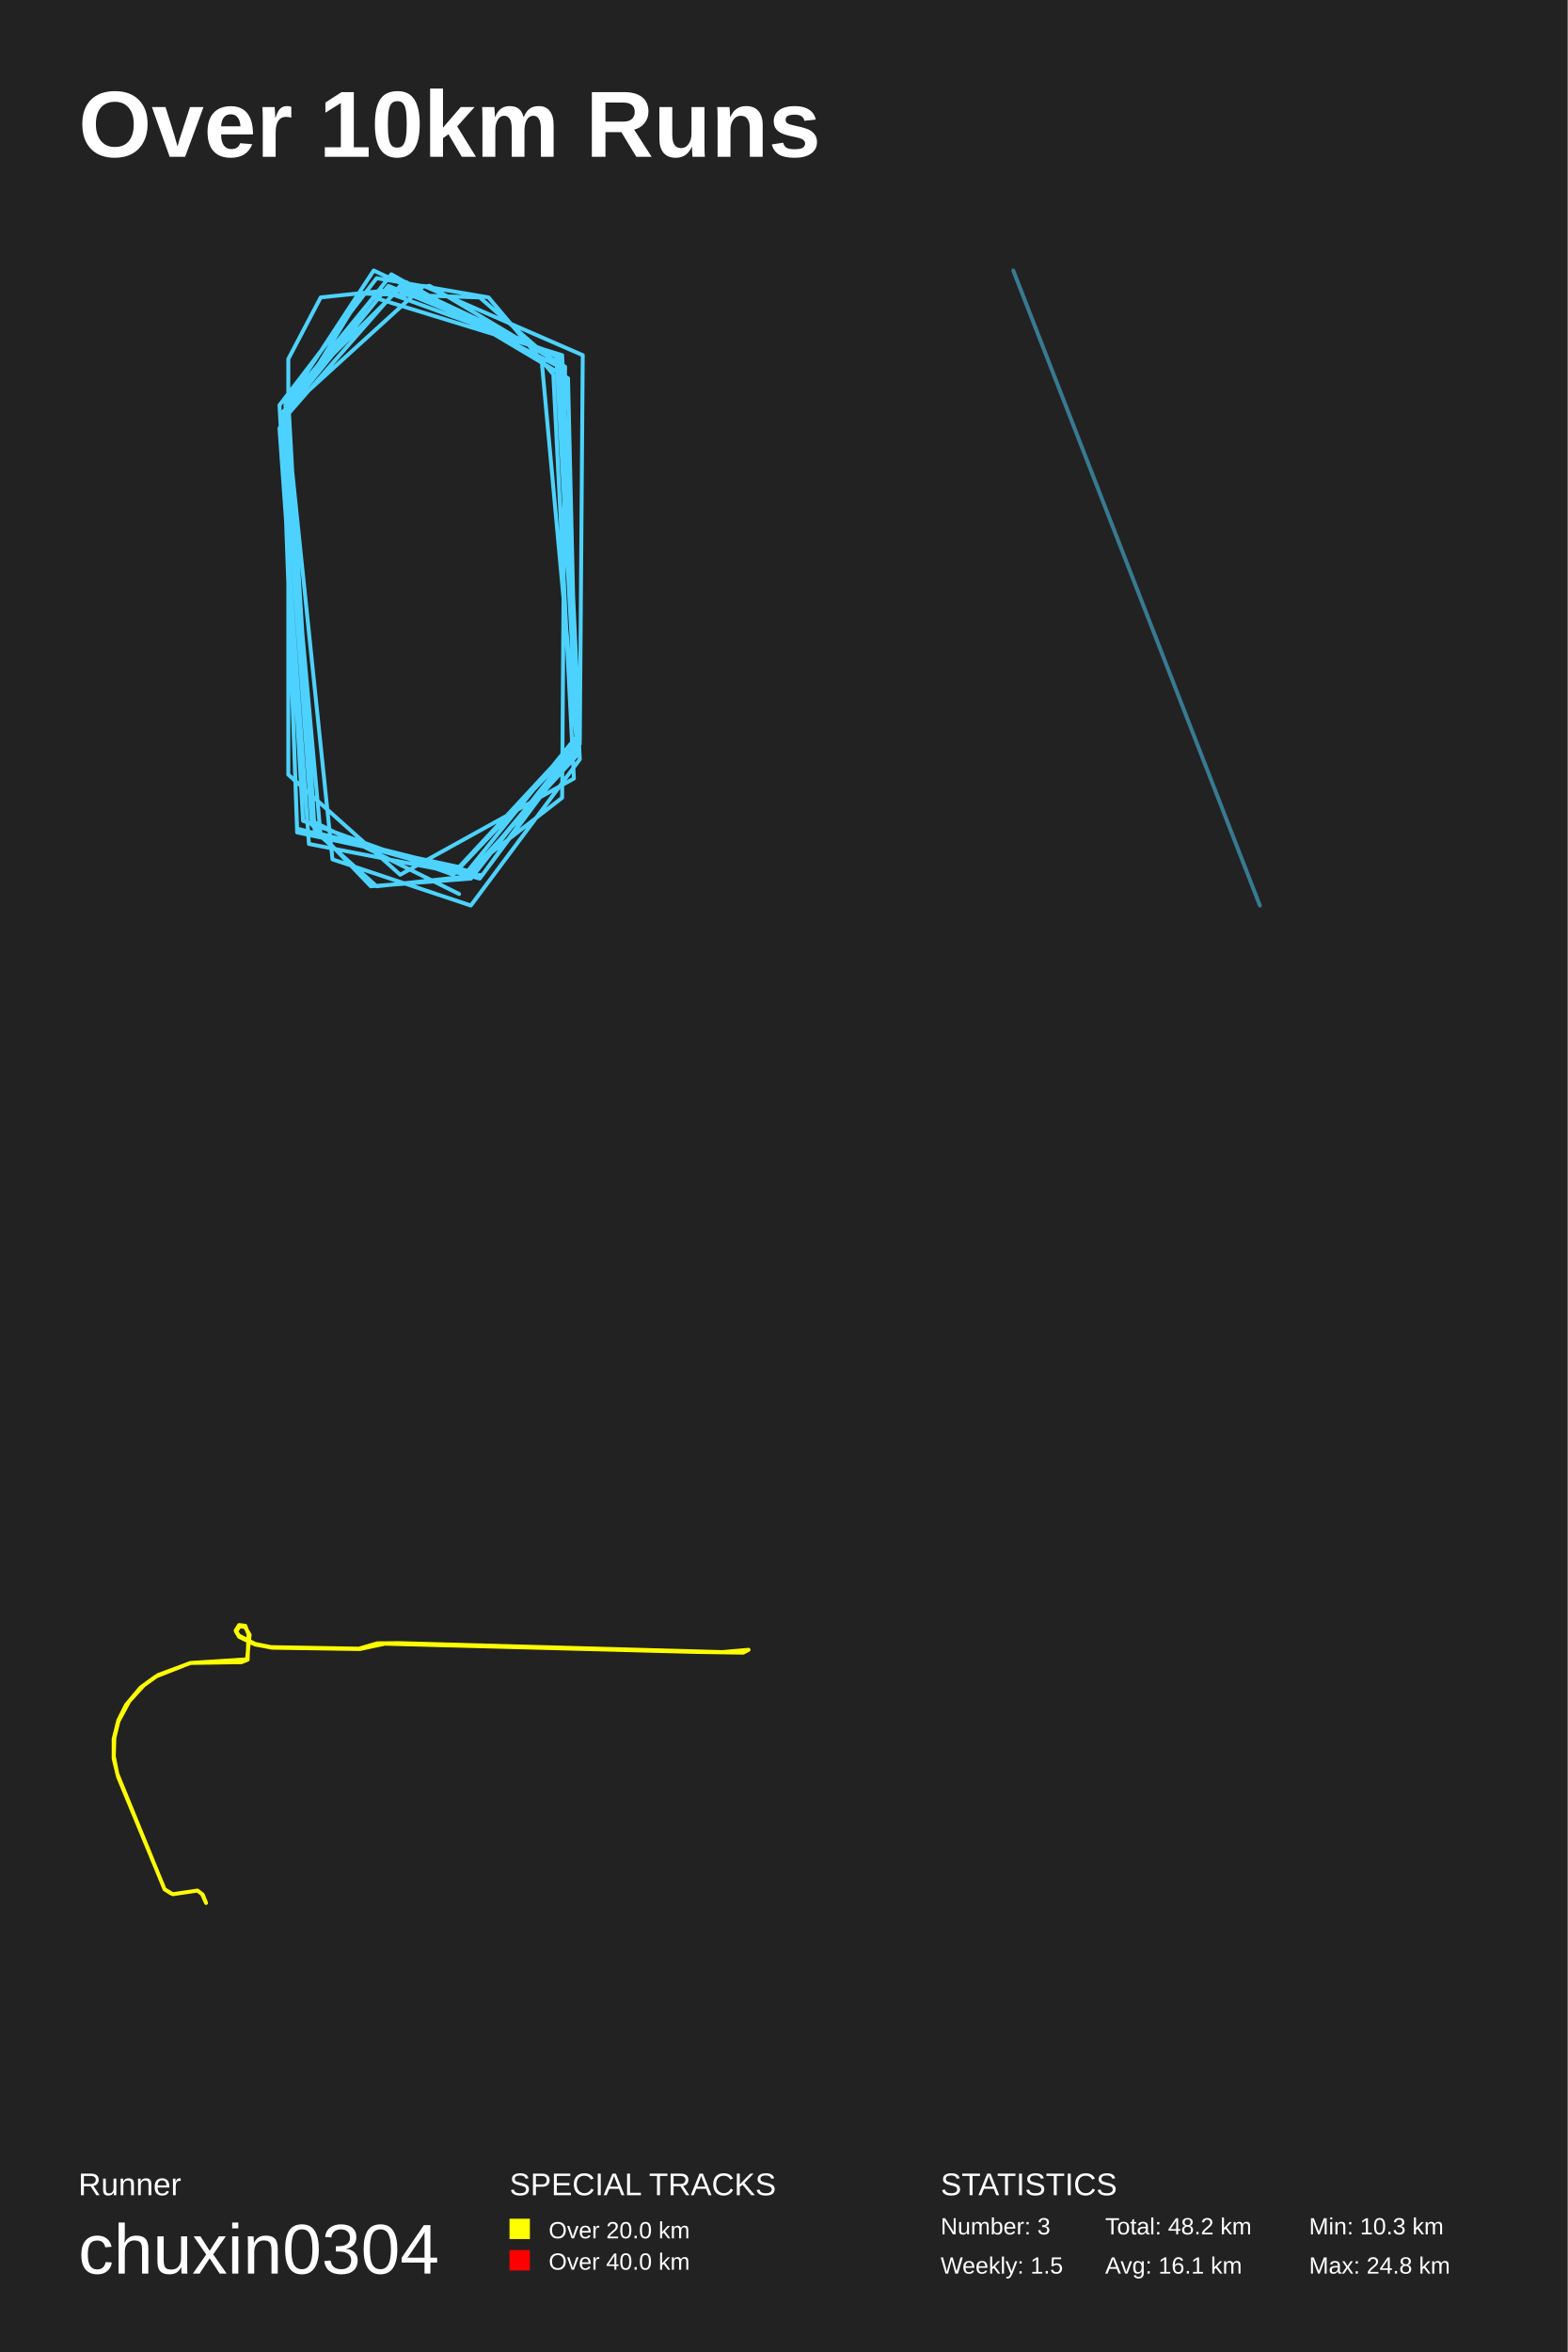
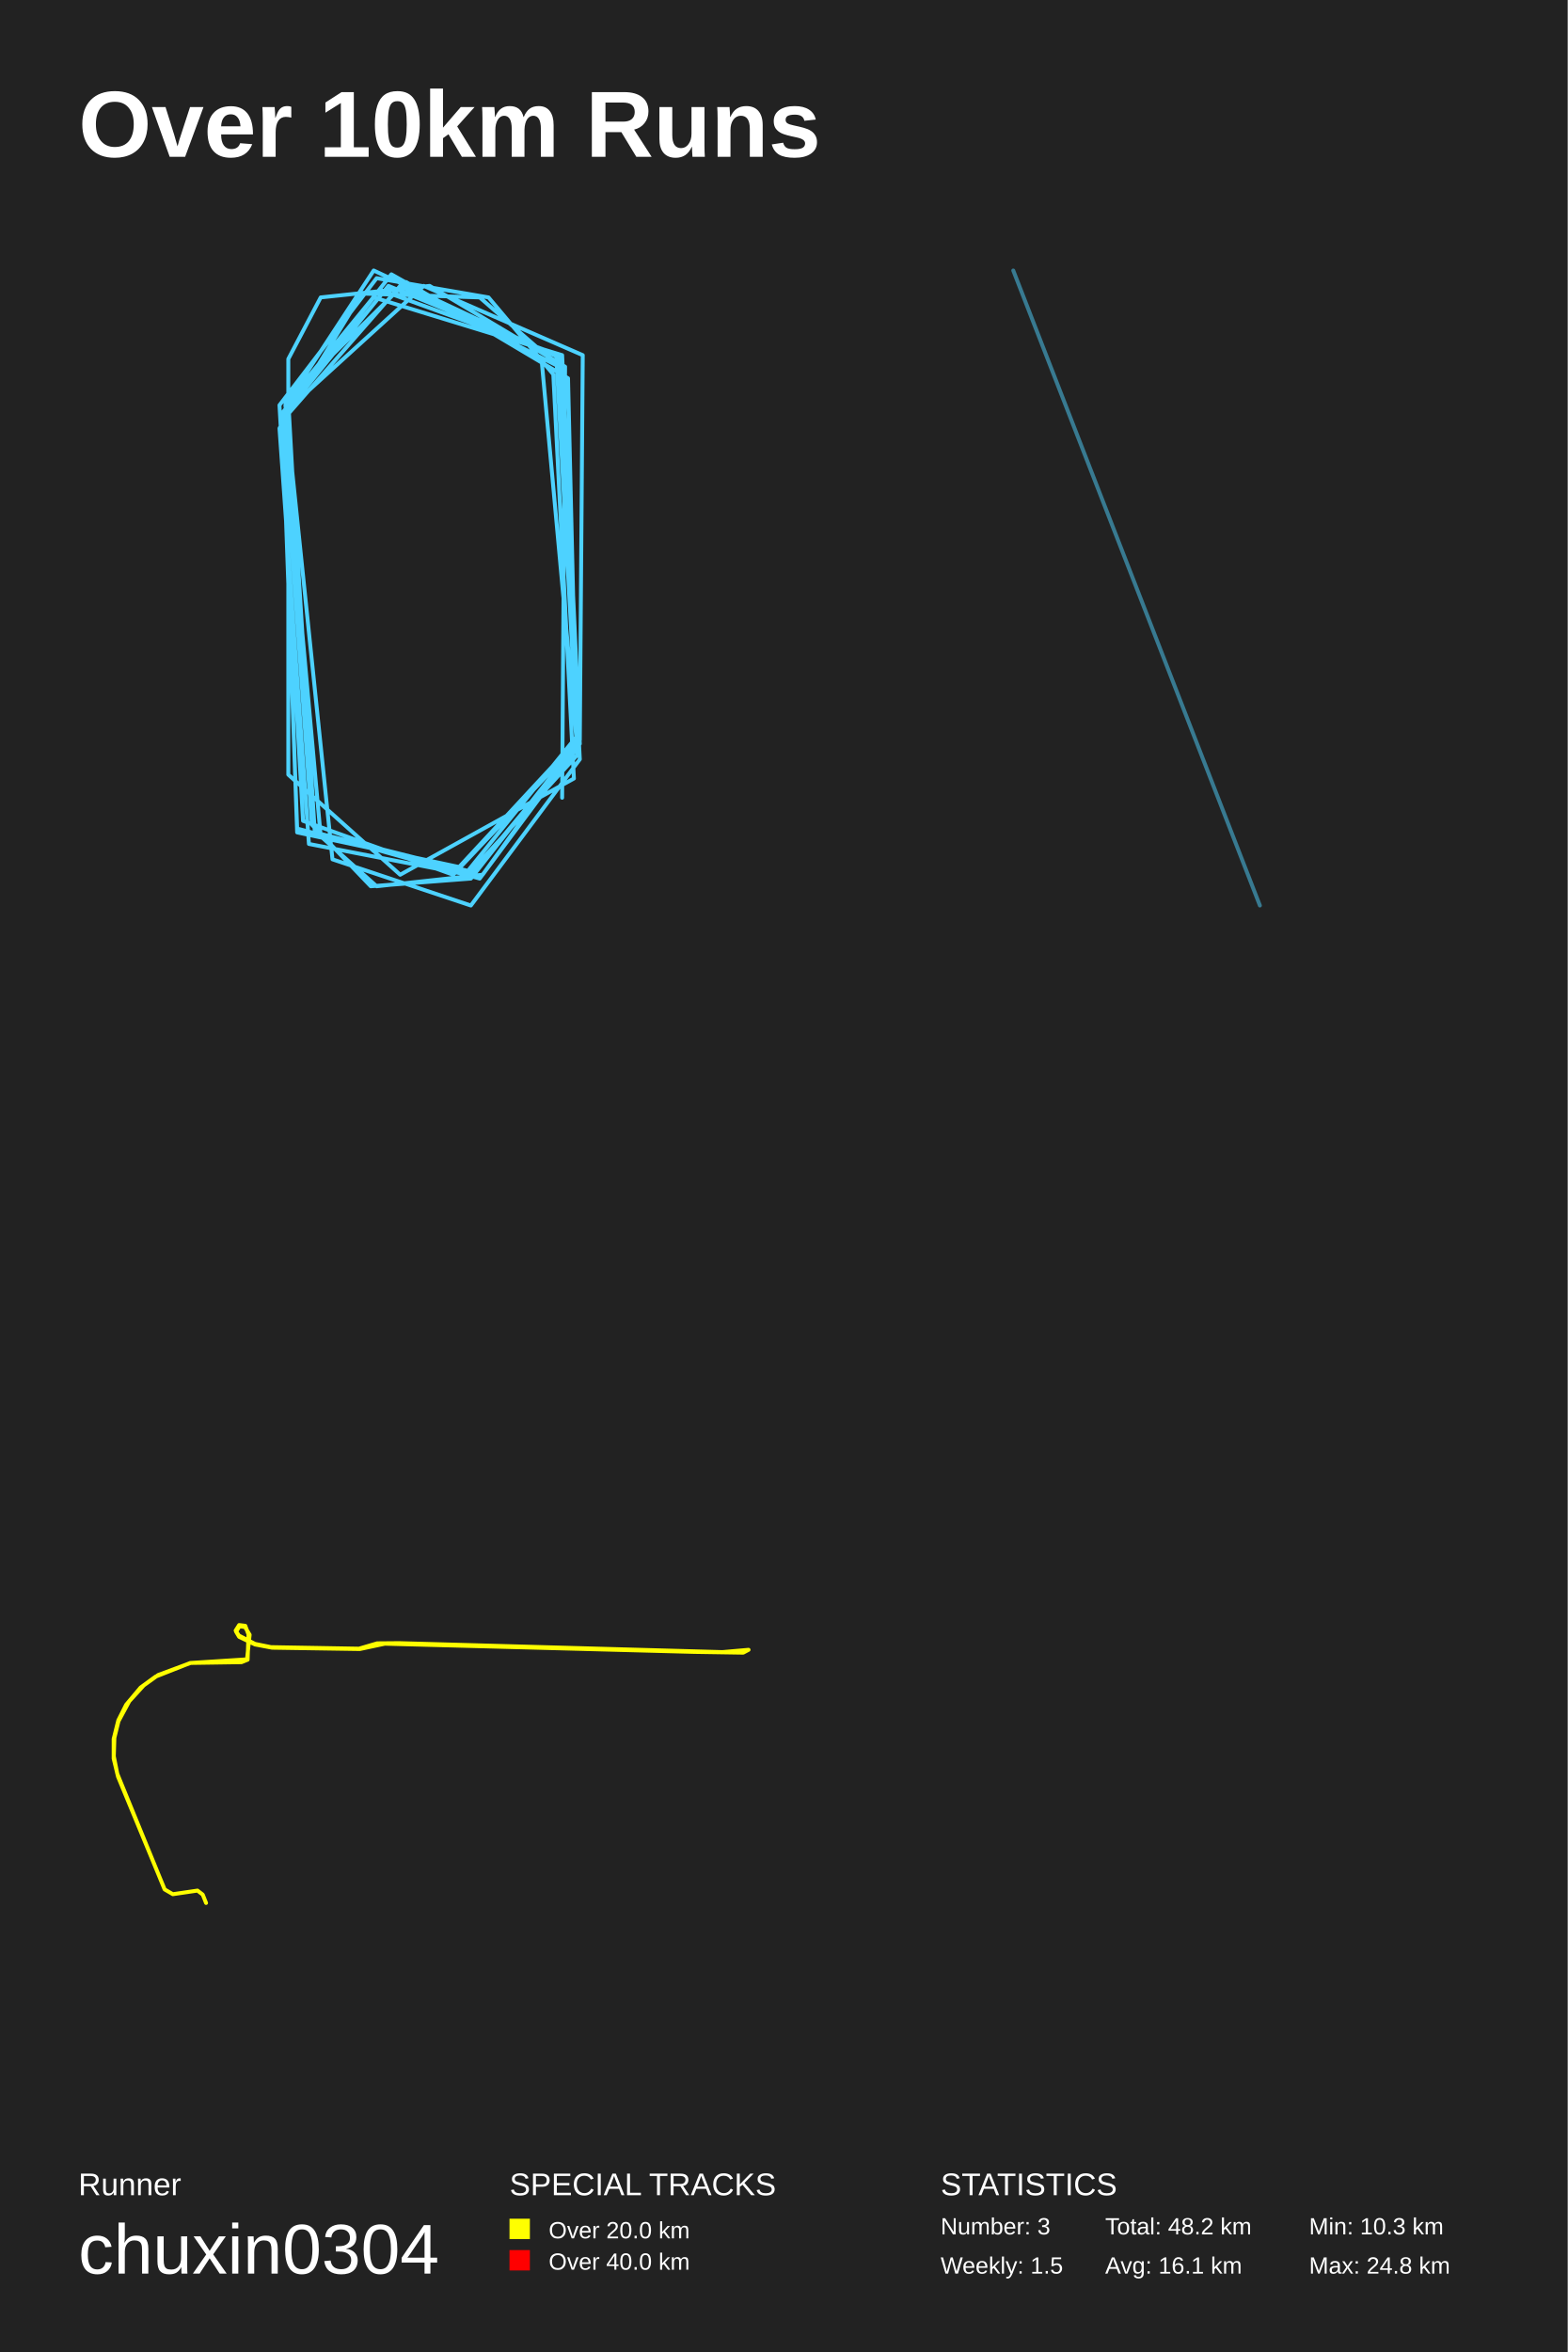
<svg xmlns="http://www.w3.org/2000/svg" baseProfile="full" height="300mm" version="1.1" viewBox="0,0,200,300" width="200mm">
  <defs />
  <rect fill="#222222" height="300" width="200" x="0" y="0" />
  <text fill="#FFFFFF" style="font-size:12px; font-family:Arial; font-weight:bold;" x="10" y="20">Over 10km Runs</text>
  <text fill="#FFFFFF" style="font-size:4px; font-family:Arial" x="10" y="280">Runner</text>
  <text fill="#FFFFFF" style="font-size:9px; font-family:Arial" x="10" y="290">chuxin0304</text>
  <text fill="#FFFFFF" style="font-size:4px; font-family:Arial" x="65" y="280">SPECIAL TRACKS</text>
  <rect fill="yellow" height="2.6" width="2.6" x="65" y="283" />
  <text fill="#FFFFFF" style="font-size:3px; font-family:Arial" x="70" y="285.5">Over 20.0 km</text>
  <rect fill="red" height="2.6" width="2.6" x="65" y="287" />
  <text fill="#FFFFFF" style="font-size:3px; font-family:Arial" x="70" y="289.5">Over 40.0 km</text>
  <text fill="#FFFFFF" style="font-size:4px; font-family:Arial" x="120" y="280">STATISTICS</text>
  <text fill="#FFFFFF" style="font-size:3px; font-family:Arial" x="120" y="285">Number: 3</text>
  <text fill="#FFFFFF" style="font-size:3px; font-family:Arial" x="120" y="290">Weekly: 1.5</text>
  <text fill="#FFFFFF" style="font-size:3px; font-family:Arial" x="141" y="285">Total: 48.2 km</text>
  <text fill="#FFFFFF" style="font-size:3px; font-family:Arial" x="141" y="290">Avg: 16.1 km</text>
  <text fill="#FFFFFF" style="font-size:3px; font-family:Arial" x="167" y="285">Min: 10.3 km</text>
  <text fill="#FFFFFF" style="font-size:3px; font-family:Arial" x="167" y="290">Max: 24.8 km</text>
-   <polyline fill="none" opacity="1" points="61.574,109.609 71.716,101.755 72.092,46.773 54.812,36.464 40.914,37.936 36.782,45.791 36.782,98.809 51.056,111.573 73.218,99.3 70.589,47.755 62.325,37.936 48.051,35.482 35.655,51.682 38.66,104.7 57.817,111.573 73.594,94.882 69.086,45.791 49.929,34.991 36.03,52.664 37.908,106.173 58.569,110.591 73.594,94.391 71.34,46.773 51.056,36.464 36.03,53.646 37.908,105.682 60.071,111.573 73.594,95.373 71.34,46.773 61.198,37.936 46.173,37.445 35.655,54.627 39.411,107.646 59.695,111.573 73.594,96.355 72.467,48.246 51.807,35.973 36.406,51.191 40.162,106.173 59.695,111.082 73.594,93.9 70.965,45.3 49.553,36.464 36.03,53.155 39.787,105.191 47.299,113.045 60.071,112.064 73.97,94.391 74.345,45.3 54.061,36.464 36.782,52.173 40.162,106.173 61.198,112.064 73.97,94.882 71.716,45.3 47.675,37.936 36.03,52.664 40.914,106.664 48.051,113.045 61.574,111.573 73.97,94.391 71.716,45.791 47.675,34.5 36.406,51.682 42.416,109.609 60.071,115.5 73.97,96.846 71.34,45.3 48.426,36.955 36.782,51.191 39.787,104.7 58.569,114.027" stroke="#4DD2FF" stroke-dasharray="none" stroke-linecap="round" stroke-linejoin="round" stroke-width="0.5" />
-   <polyline fill="none" opacity="0.5" points="160.732,115.5 129.268,34.5 160.732,115.5 129.268,34.5 160.732,115.5 129.268,34.5 160.732,115.5 129.268,34.5 160.732,115.5 129.268,34.5 160.732,115.5 129.268,34.5 160.732,115.5 129.268,34.5 160.732,115.5 129.268,34.5 160.732,115.5 129.268,34.5 160.732,115.5 129.268,34.5 160.732,115.5 129.268,34.5 160.732,115.5 129.268,34.5 160.732,115.5 129.268,34.5 160.732,115.5 129.268,34.5 160.732,115.5 129.268,34.5 160.732,115.5 129.268,34.5 160.732,115.5 129.268,34.5 160.732,115.5 129.268,34.5 160.732,115.5 129.268,34.5 160.732,115.5 129.268,34.5 160.732,115.5 129.268,34.5 160.732,115.5 129.268,34.5 160.732,115.5 129.268,34.5 160.732,115.5 129.268,34.5 160.732,115.5 129.268,34.5 160.732,115.5 129.268,34.5 160.732,115.5 129.268,34.5 160.732,115.5 129.268,34.5 160.732,115.5 129.268,34.5 160.732,115.5 129.268,34.5 160.732,115.5 129.268,34.5 160.732,115.5 129.268,34.5 160.732,115.5 129.268,34.5 160.732,115.5 129.268,34.5 160.732,115.5 129.268,34.5 160.732,115.5 129.268,34.5 160.732,115.5 129.268,34.5 160.732,115.5 129.268,34.5 160.732,115.5 129.268,34.5 160.732,115.5 129.268,34.5 160.732,115.5 129.268,34.5 160.732,115.5 129.268,34.5 160.732,115.5 129.268,34.5 160.732,115.5 129.268,34.5 160.732,115.5 129.268,34.5 160.732,115.5 129.268,34.5 160.732,115.5 129.268,34.5 160.732,115.5 129.268,34.5 160.732,115.5 129.268,34.5 160.732,115.5 129.268,34.5 160.732,115.5 129.268,34.5 160.732,115.5 129.268,34.5 160.732,115.5 129.268,34.5 160.732,115.5 129.268,34.5 160.732,115.5 129.268,34.5 160.732,115.5 129.268,34.5 160.732,115.5 129.268,34.5 160.732,115.5 129.268,34.5 160.732,115.5 129.268,34.5 160.732,115.5 129.268,34.5 160.732,115.5 129.268,34.5 160.732,115.5 129.268,34.5 160.732,115.5 129.268,34.5 160.732,115.5 129.268,34.5 160.732,115.5 129.268,34.5" stroke="#4DD2FF" stroke-dasharray="1,0.5" stroke-linecap="round" stroke-linejoin="round" stroke-width="0.5" />
-   <polyline fill="none" opacity="1" points="21.864,241.534 20.99,240.975 14.965,226.252 14.519,224.017 14.593,221.66 15.114,219.546 16.49,216.995 18.331,214.978 20.19,213.642 24.318,212.111 31.514,211.649 31.849,208.515 31.254,207.519 30.548,207.446 30.12,208.126 30.51,208.782 32.537,209.754 34.713,210.167 45.907,210.337 49.087,209.657 88.601,210.702 94.812,210.799 95.5,210.434 92.153,210.726 50.928,209.584 48.12,209.608 45.795,210.289 34.564,210.094 32.537,209.681 30.473,208.612 30.064,207.98 30.51,207.276 31.291,207.373 31.7,208.466 31.589,211.698 30.808,212.014 24.281,212.111 19.837,213.861 17.94,215.246 16.099,217.432 15.095,219.425 14.5,221.806 14.5,224.308 15.058,226.617 21.008,241 22.05,241.607 25.192,241.145 25.862,241.656 26.289,242.724 25.787,241.607" stroke="yellow" stroke-dasharray="none" stroke-linecap="round" stroke-linejoin="round" stroke-width="0.5" />
+   <polyline fill="none" opacity="1" points="71.716,101.755 72.092,46.773 54.812,36.464 40.914,37.936 36.782,45.791 36.782,98.809 51.056,111.573 73.218,99.3 70.589,47.755 62.325,37.936 48.051,35.482 35.655,51.682 38.66,104.7 57.817,111.573 73.594,94.882 69.086,45.791 49.929,34.991 36.03,52.664 37.908,106.173 58.569,110.591 73.594,94.391 71.34,46.773 51.056,36.464 36.03,53.646 37.908,105.682 60.071,111.573 73.594,95.373 71.34,46.773 61.198,37.936 46.173,37.445 35.655,54.627 39.411,107.646 59.695,111.573 73.594,96.355 72.467,48.246 51.807,35.973 36.406,51.191 40.162,106.173 59.695,111.082 73.594,93.9 70.965,45.3 49.553,36.464 36.03,53.155 39.787,105.191 47.299,113.045 60.071,112.064 73.97,94.391 74.345,45.3 54.061,36.464 36.782,52.173 40.162,106.173 61.198,112.064 73.97,94.882 71.716,45.3 47.675,37.936 36.03,52.664 40.914,106.664 48.051,113.045 61.574,111.573 73.97,94.391 71.716,45.791 47.675,34.5 36.406,51.682 42.416,109.609 60.071,115.5 73.97,96.846 71.34,45.3 48.426,36.955 36.782,51.191 39.787,104.7" stroke="#4DD2FF" stroke-dasharray="none" stroke-linecap="round" stroke-linejoin="round" stroke-width="0.5" />
+   <polyline fill="none" opacity="0.5" points="129.268,34.5 160.732,115.5 129.268,34.5 160.732,115.5 129.268,34.5 160.732,115.5 129.268,34.5 160.732,115.5 129.268,34.5 160.732,115.5 129.268,34.5 160.732,115.5 129.268,34.5 160.732,115.5 129.268,34.5 160.732,115.5 129.268,34.5 160.732,115.5 129.268,34.5 160.732,115.5 129.268,34.5 160.732,115.5 129.268,34.5 160.732,115.5 129.268,34.5 160.732,115.5 129.268,34.5 160.732,115.5 129.268,34.5 160.732,115.5 129.268,34.5 160.732,115.5 129.268,34.5 160.732,115.5 129.268,34.5 160.732,115.5 129.268,34.5 160.732,115.5 129.268,34.5 160.732,115.5 129.268,34.5 160.732,115.5 129.268,34.5 160.732,115.5 129.268,34.5 160.732,115.5 129.268,34.5 160.732,115.5 129.268,34.5 160.732,115.5 129.268,34.5 160.732,115.5 129.268,34.5 160.732,115.5 129.268,34.5 160.732,115.5 129.268,34.5 160.732,115.5 129.268,34.5 160.732,115.5 129.268,34.5 160.732,115.5 129.268,34.5 160.732,115.5 129.268,34.5 160.732,115.5 129.268,34.5 160.732,115.5 129.268,34.5 160.732,115.5 129.268,34.5 160.732,115.5 129.268,34.5 160.732,115.5 129.268,34.5 160.732,115.5 129.268,34.5 160.732,115.5 129.268,34.5 160.732,115.5 129.268,34.5 160.732,115.5 129.268,34.5 160.732,115.5 129.268,34.5 160.732,115.5 129.268,34.5 160.732,115.5 129.268,34.5 160.732,115.5 129.268,34.5 160.732,115.5 129.268,34.5 160.732,115.5 129.268,34.5 160.732,115.5 129.268,34.5 160.732,115.5 129.268,34.5 160.732,115.5 129.268,34.5 160.732,115.5 129.268,34.5 160.732,115.5 129.268,34.5 160.732,115.5 129.268,34.5 160.732,115.5 129.268,34.5 160.732,115.5 129.268,34.5 160.732,115.5 129.268,34.5 160.732,115.5 129.268,34.5 160.732,115.5 129.268,34.5 160.732,115.5 129.268,34.5 160.732,115.5 129.268,34.5 160.732,115.5 129.268,34.5 160.732,115.5 129.268,34.5 160.732,115.5 129.268,34.5 160.732,115.5" stroke="#4DD2FF" stroke-dasharray="1,0.5" stroke-linecap="round" stroke-linejoin="round" stroke-width="0.5" />
+   <polyline fill="none" opacity="1" points="20.99,240.975 14.965,226.252 14.519,224.017 14.593,221.66 15.114,219.546 16.49,216.995 18.331,214.978 20.19,213.642 24.318,212.111 31.514,211.649 31.849,208.515 31.254,207.519 30.548,207.446 30.12,208.126 30.51,208.782 32.537,209.754 34.713,210.167 45.907,210.337 49.087,209.657 88.601,210.702 94.812,210.799 95.5,210.434 92.153,210.726 50.928,209.584 48.12,209.608 45.795,210.289 34.564,210.094 32.537,209.681 30.473,208.612 30.064,207.98 30.51,207.276 31.291,207.373 31.7,208.466 31.589,211.698 30.808,212.014 24.281,212.111 19.837,213.861 17.94,215.246 16.099,217.432 15.095,219.425 14.5,221.806 14.5,224.308 15.058,226.617 21.008,241 22.05,241.607 25.192,241.145 25.862,241.656 26.289,242.724" stroke="yellow" stroke-dasharray="none" stroke-linecap="round" stroke-linejoin="round" stroke-width="0.5" />
</svg>
